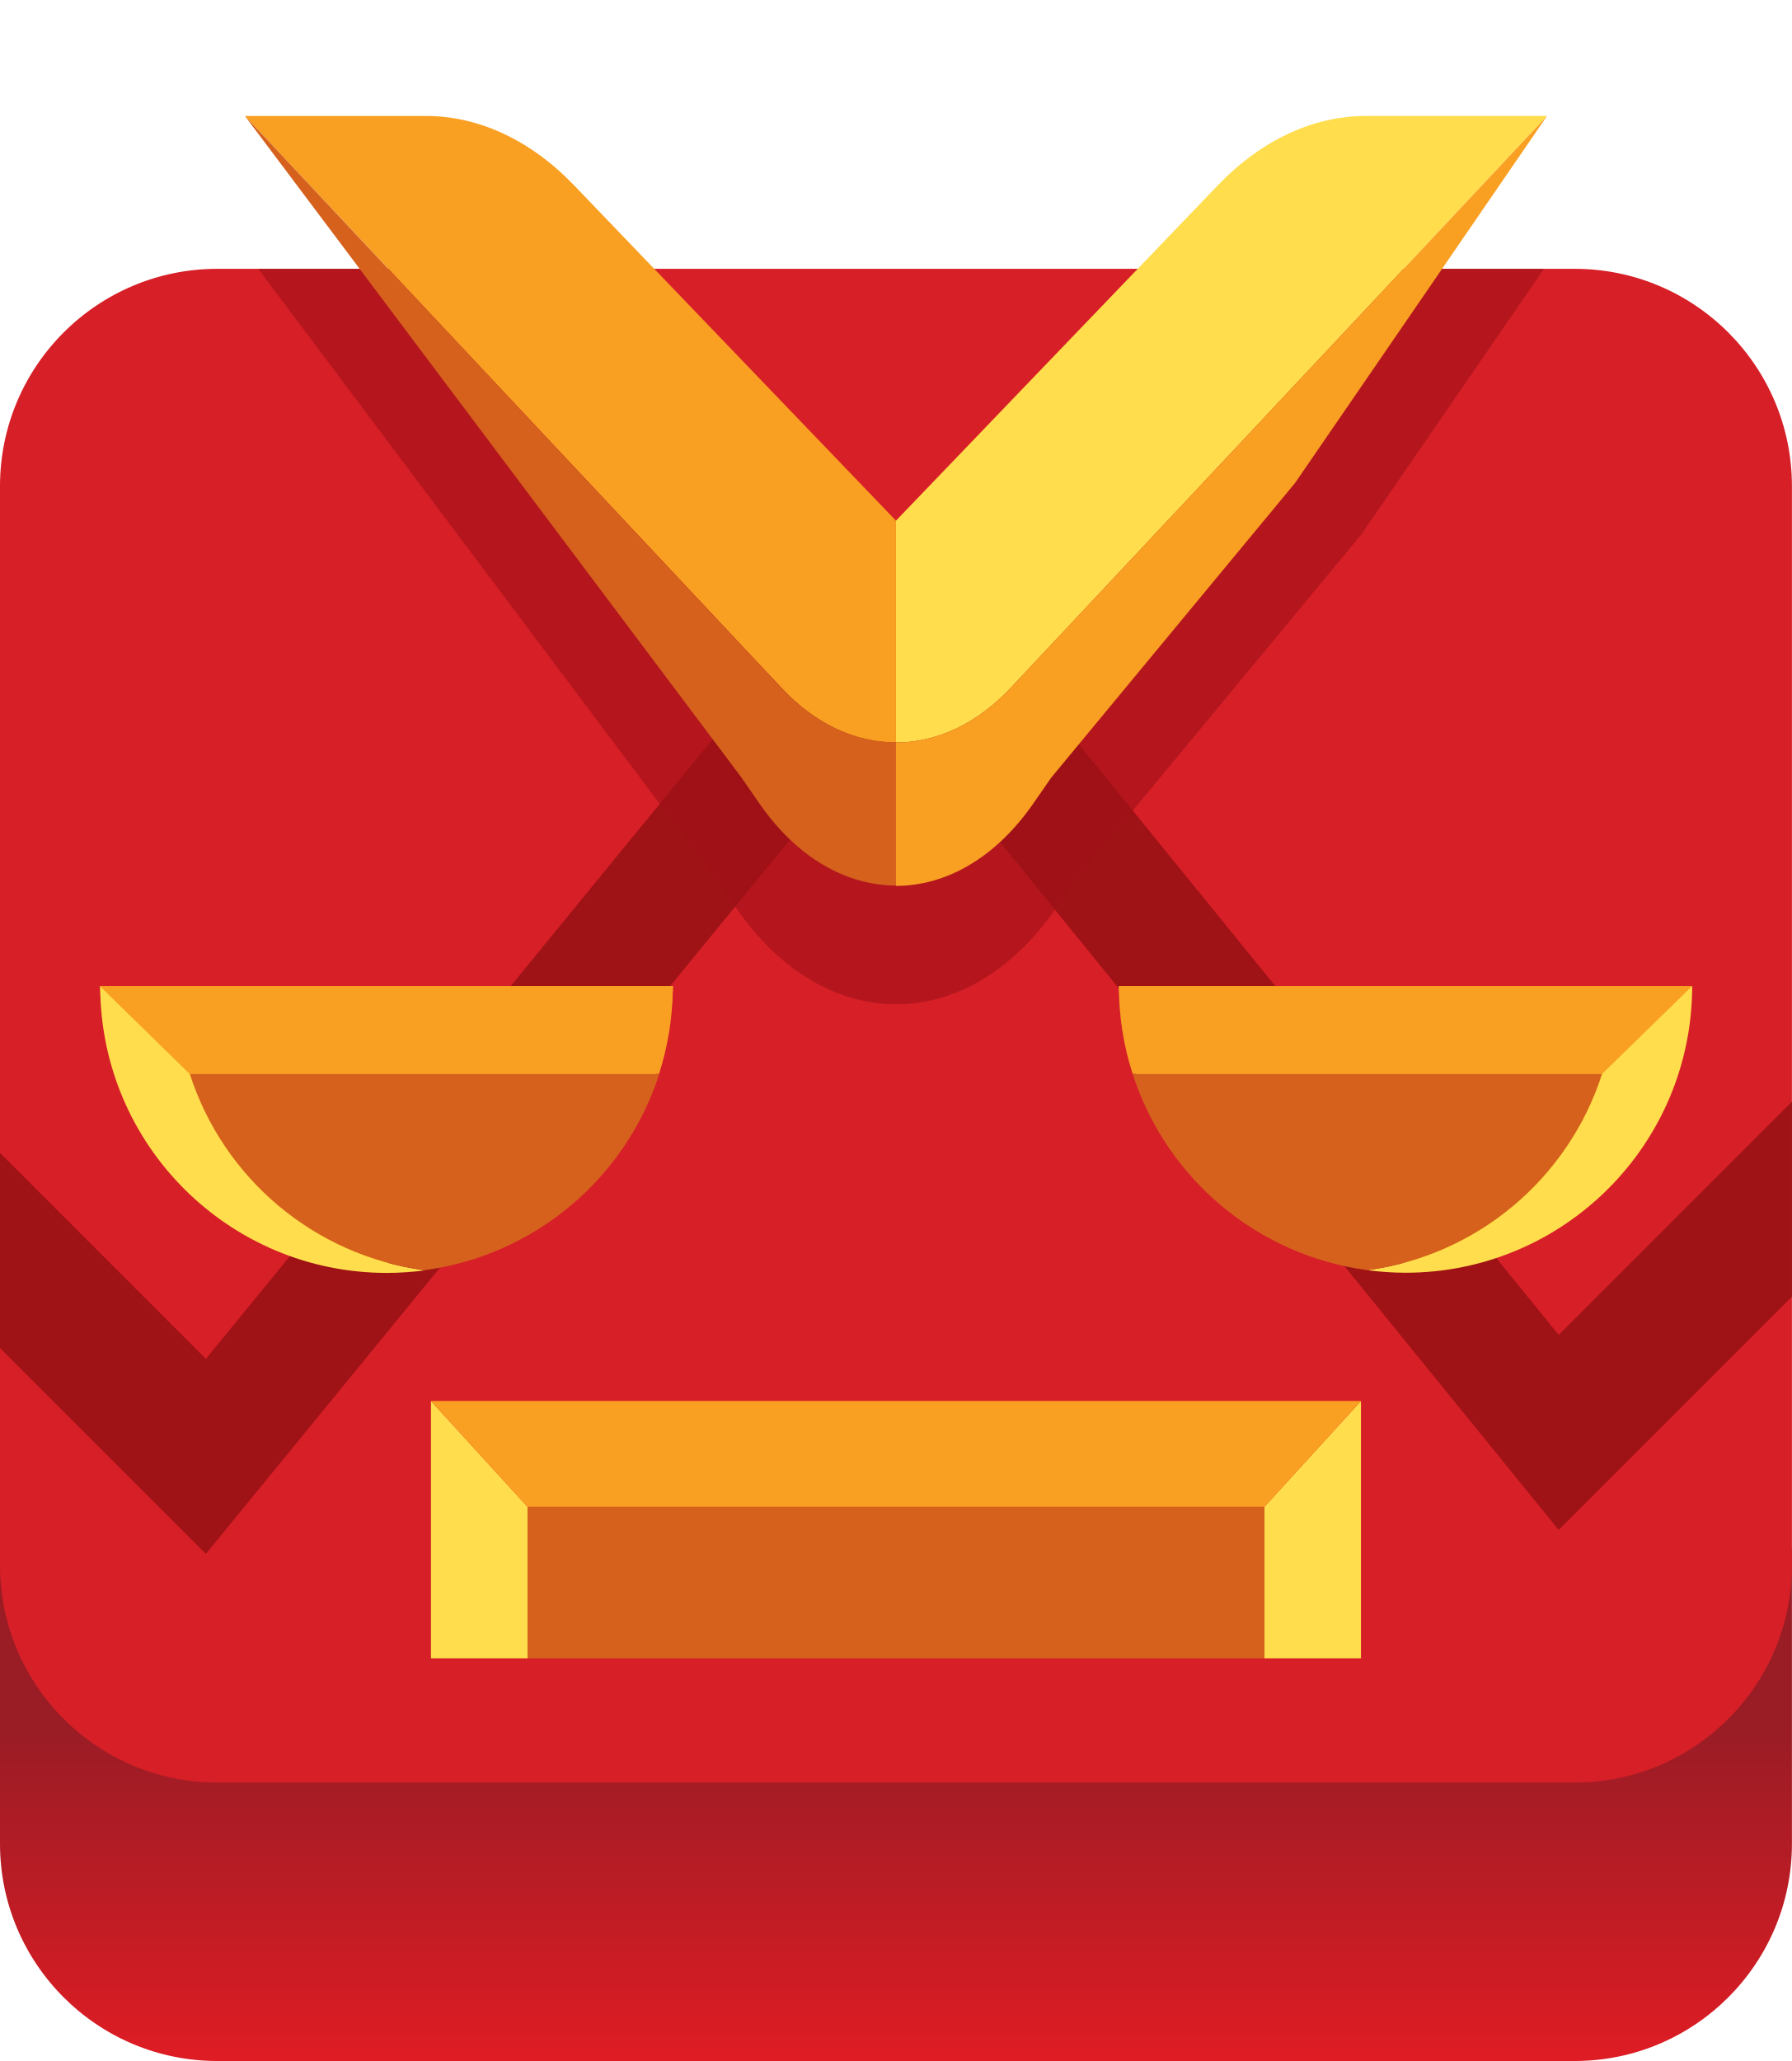
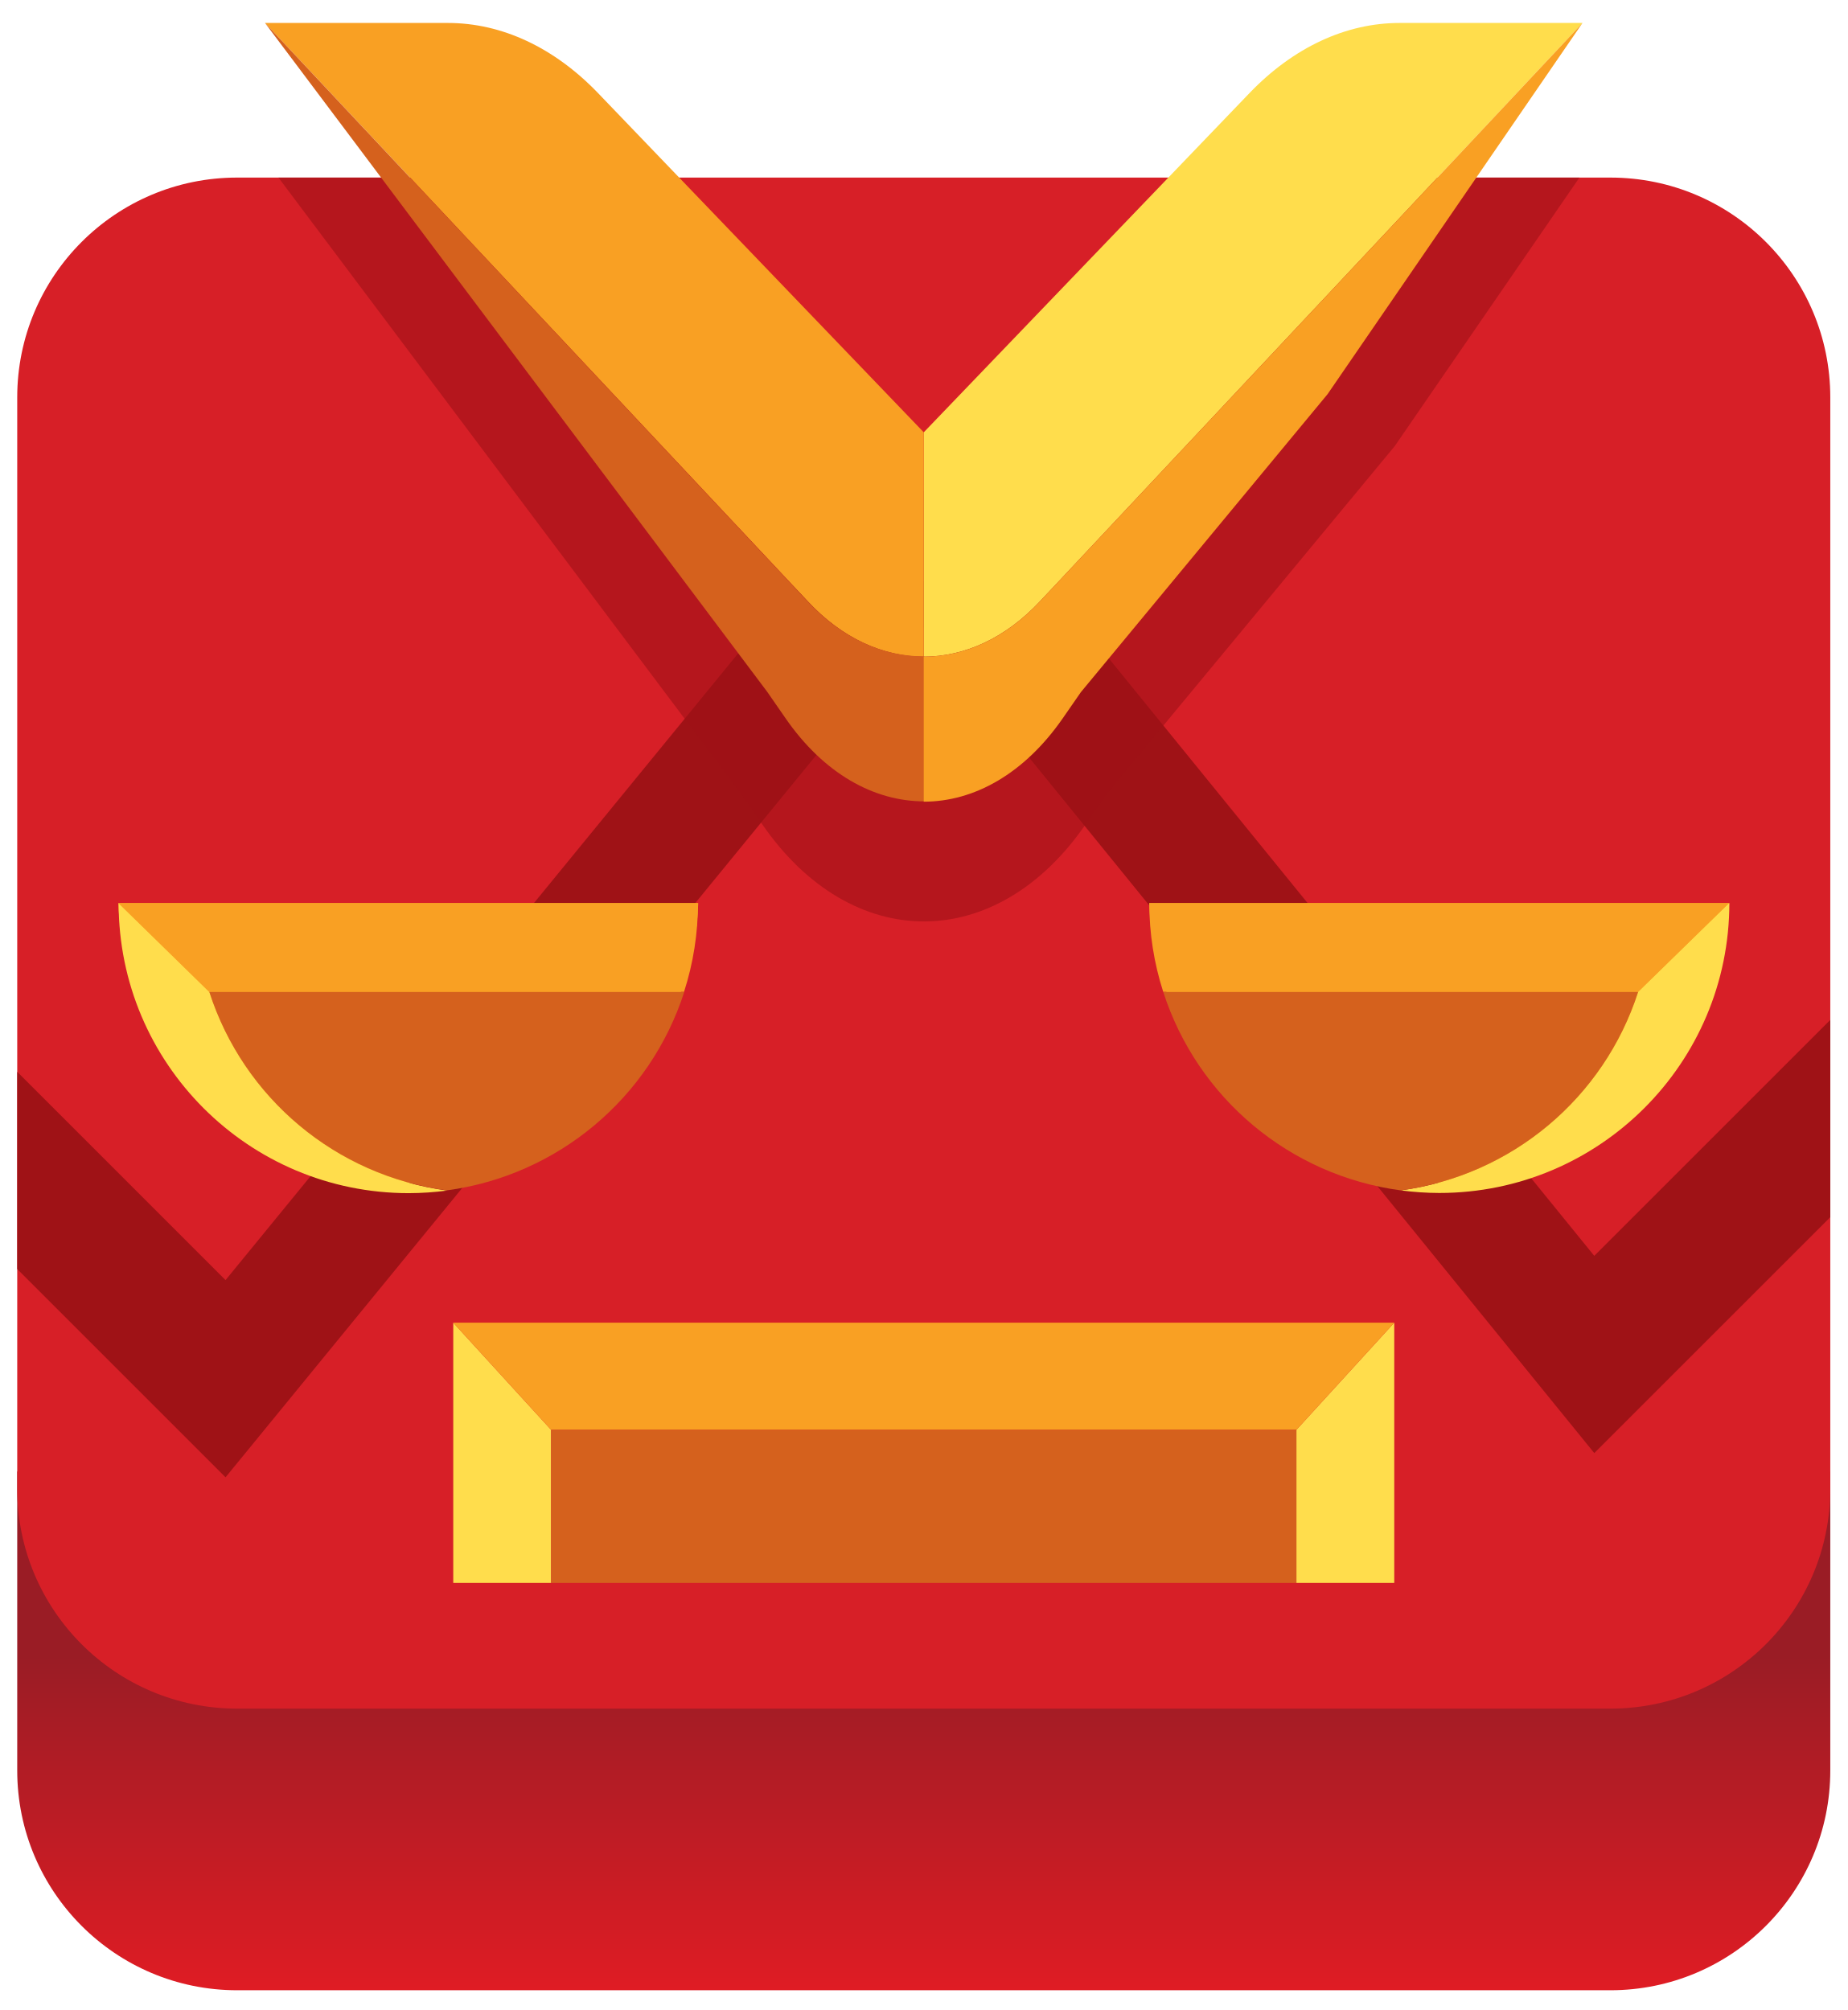
- <svg xmlns="http://www.w3.org/2000/svg" id="Layer_1" data-name="Layer 1" viewBox="0 0 300 345">
+ <svg xmlns="http://www.w3.org/2000/svg" id="Layer_1" data-name="Layer 1" viewBox="-2.85 15.61 305.7 332.66">
  <defs>
    <style>.cls-1{fill:url(#linear-gradient);}.cls-2{fill:#d71f27;}.cls-3,.cls-8{fill:#9f1216;}.cls-4{fill:#ffdd4c;}.cls-5{fill:#f9a023;}.cls-6{fill:#d5611d;}.cls-7{fill:#fbac21;}.cls-8{fill-opacity:0.6;}</style>
    <linearGradient id="linear-gradient" x1="150" y1="356.11" x2="150" y2="161.16" gradientUnits="userSpaceOnUse">
      <stop offset="0" stop-color="#ed1c24" />
      <stop offset="0.34" stop-color="#9a1c25" />
    </linearGradient>
  </defs>
  <g id="robot">
    <path class="cls-1" d="M263.62,345H36.38A36.38,36.38,0,0,1,0,308.62V259.14H300v49.48A36.38,36.38,0,0,1,263.62,345Z" />
    <rect class="cls-2" y="45" width="300" height="253.39" rx="36.38" />
    <polygon class="cls-3" points="260.95 223.46 170.25 111.81 129.05 111.81 34.47 227.47 0 193 0 225.64 34.47 260.11 149.72 119.18 260.95 256.1 300 217.05 300 184.41 260.95 223.46" />
    <polygon class="cls-4" points="72.15 234.52 72.15 277.59 88.34 277.59 88.34 252.25 72.15 234.52" />
    <polygon class="cls-4" points="211.66 252.25 211.66 277.59 227.85 277.59 227.85 234.52 211.66 252.25" />
    <polygon class="cls-5" points="211.66 252.25 227.85 234.52 72.15 234.52 88.34 252.25 211.66 252.25" />
    <rect class="cls-6" x="88.34" y="252.25" width="123.32" height="25.34" />
    <path class="cls-7" d="M283.26,165.08a48,48,0,0,1-95.94,0Z" />
    <path class="cls-4" d="M268.22,179.75h0a48,48,0,0,1-39.29,32.87,49.5,49.5,0,0,0,6.37.43,48,48,0,0,0,48-48Z" />
    <path class="cls-6" d="M268.21,179.75H189.62a48,48,0,0,0,39.3,32.87A48,48,0,0,0,268.21,179.75Z" />
    <path class="cls-5" d="M270.51,165.08H187.32a47.72,47.72,0,0,0,2.3,14.67h78.6l15-14.67Z" />
    <path class="cls-7" d="M112.68,165.08a48,48,0,0,1-95.94,0Z" />
    <path class="cls-4" d="M31.78,179.75h0l-15-14.67a48,48,0,0,0,48,48,49.5,49.5,0,0,0,6.37-.43A48,48,0,0,1,31.78,179.75Z" />
    <path class="cls-6" d="M110.38,179.75H31.78a48,48,0,0,0,39.3,32.87A48,48,0,0,0,110.38,179.75Z" />
    <path class="cls-5" d="M29.49,165.08H16.74l15,14.67h78.6a47.72,47.72,0,0,0,2.3-14.67Z" />
    <path class="cls-8" d="M199.78,45,150,96.85,100.22,45h-57l76.55,102h0l3.48,5c7.39,10.74,17.09,16.11,26.78,16.11s19.39-5.37,26.78-16.11l3.48-5h0l47.63-57.54L258.49,45Z" />
    <path class="cls-4" d="M150,124.29c6.75,0,13.5-3.05,19.21-9.14L259,19.41H228.73c-8.9,0-17.58,4.06-24.82,11.59L150,87.16v37.13Z" />
    <path class="cls-5" d="M150,124.29V87.16L96.09,31c-7.24-7.53-15.92-11.59-24.82-11.59H41l89.83,95.74C136.5,121.24,143.25,124.29,150,124.29Z" />
    <path class="cls-6" d="M130.79,115.15,41,19.41l83.1,110.7h0l3,4.33c6.34,9.2,14.65,13.8,23,13.8v-24C143.25,124.29,136.5,121.24,130.79,115.15Z" />
    <path class="cls-5" d="M169.21,115.15c-5.71,6.09-12.46,9.14-19.21,9.14v24c8.31,0,16.62-4.6,23-13.8l3-4.33h0l40.82-49.32L259,19.41Z" />
  </g>
</svg>
